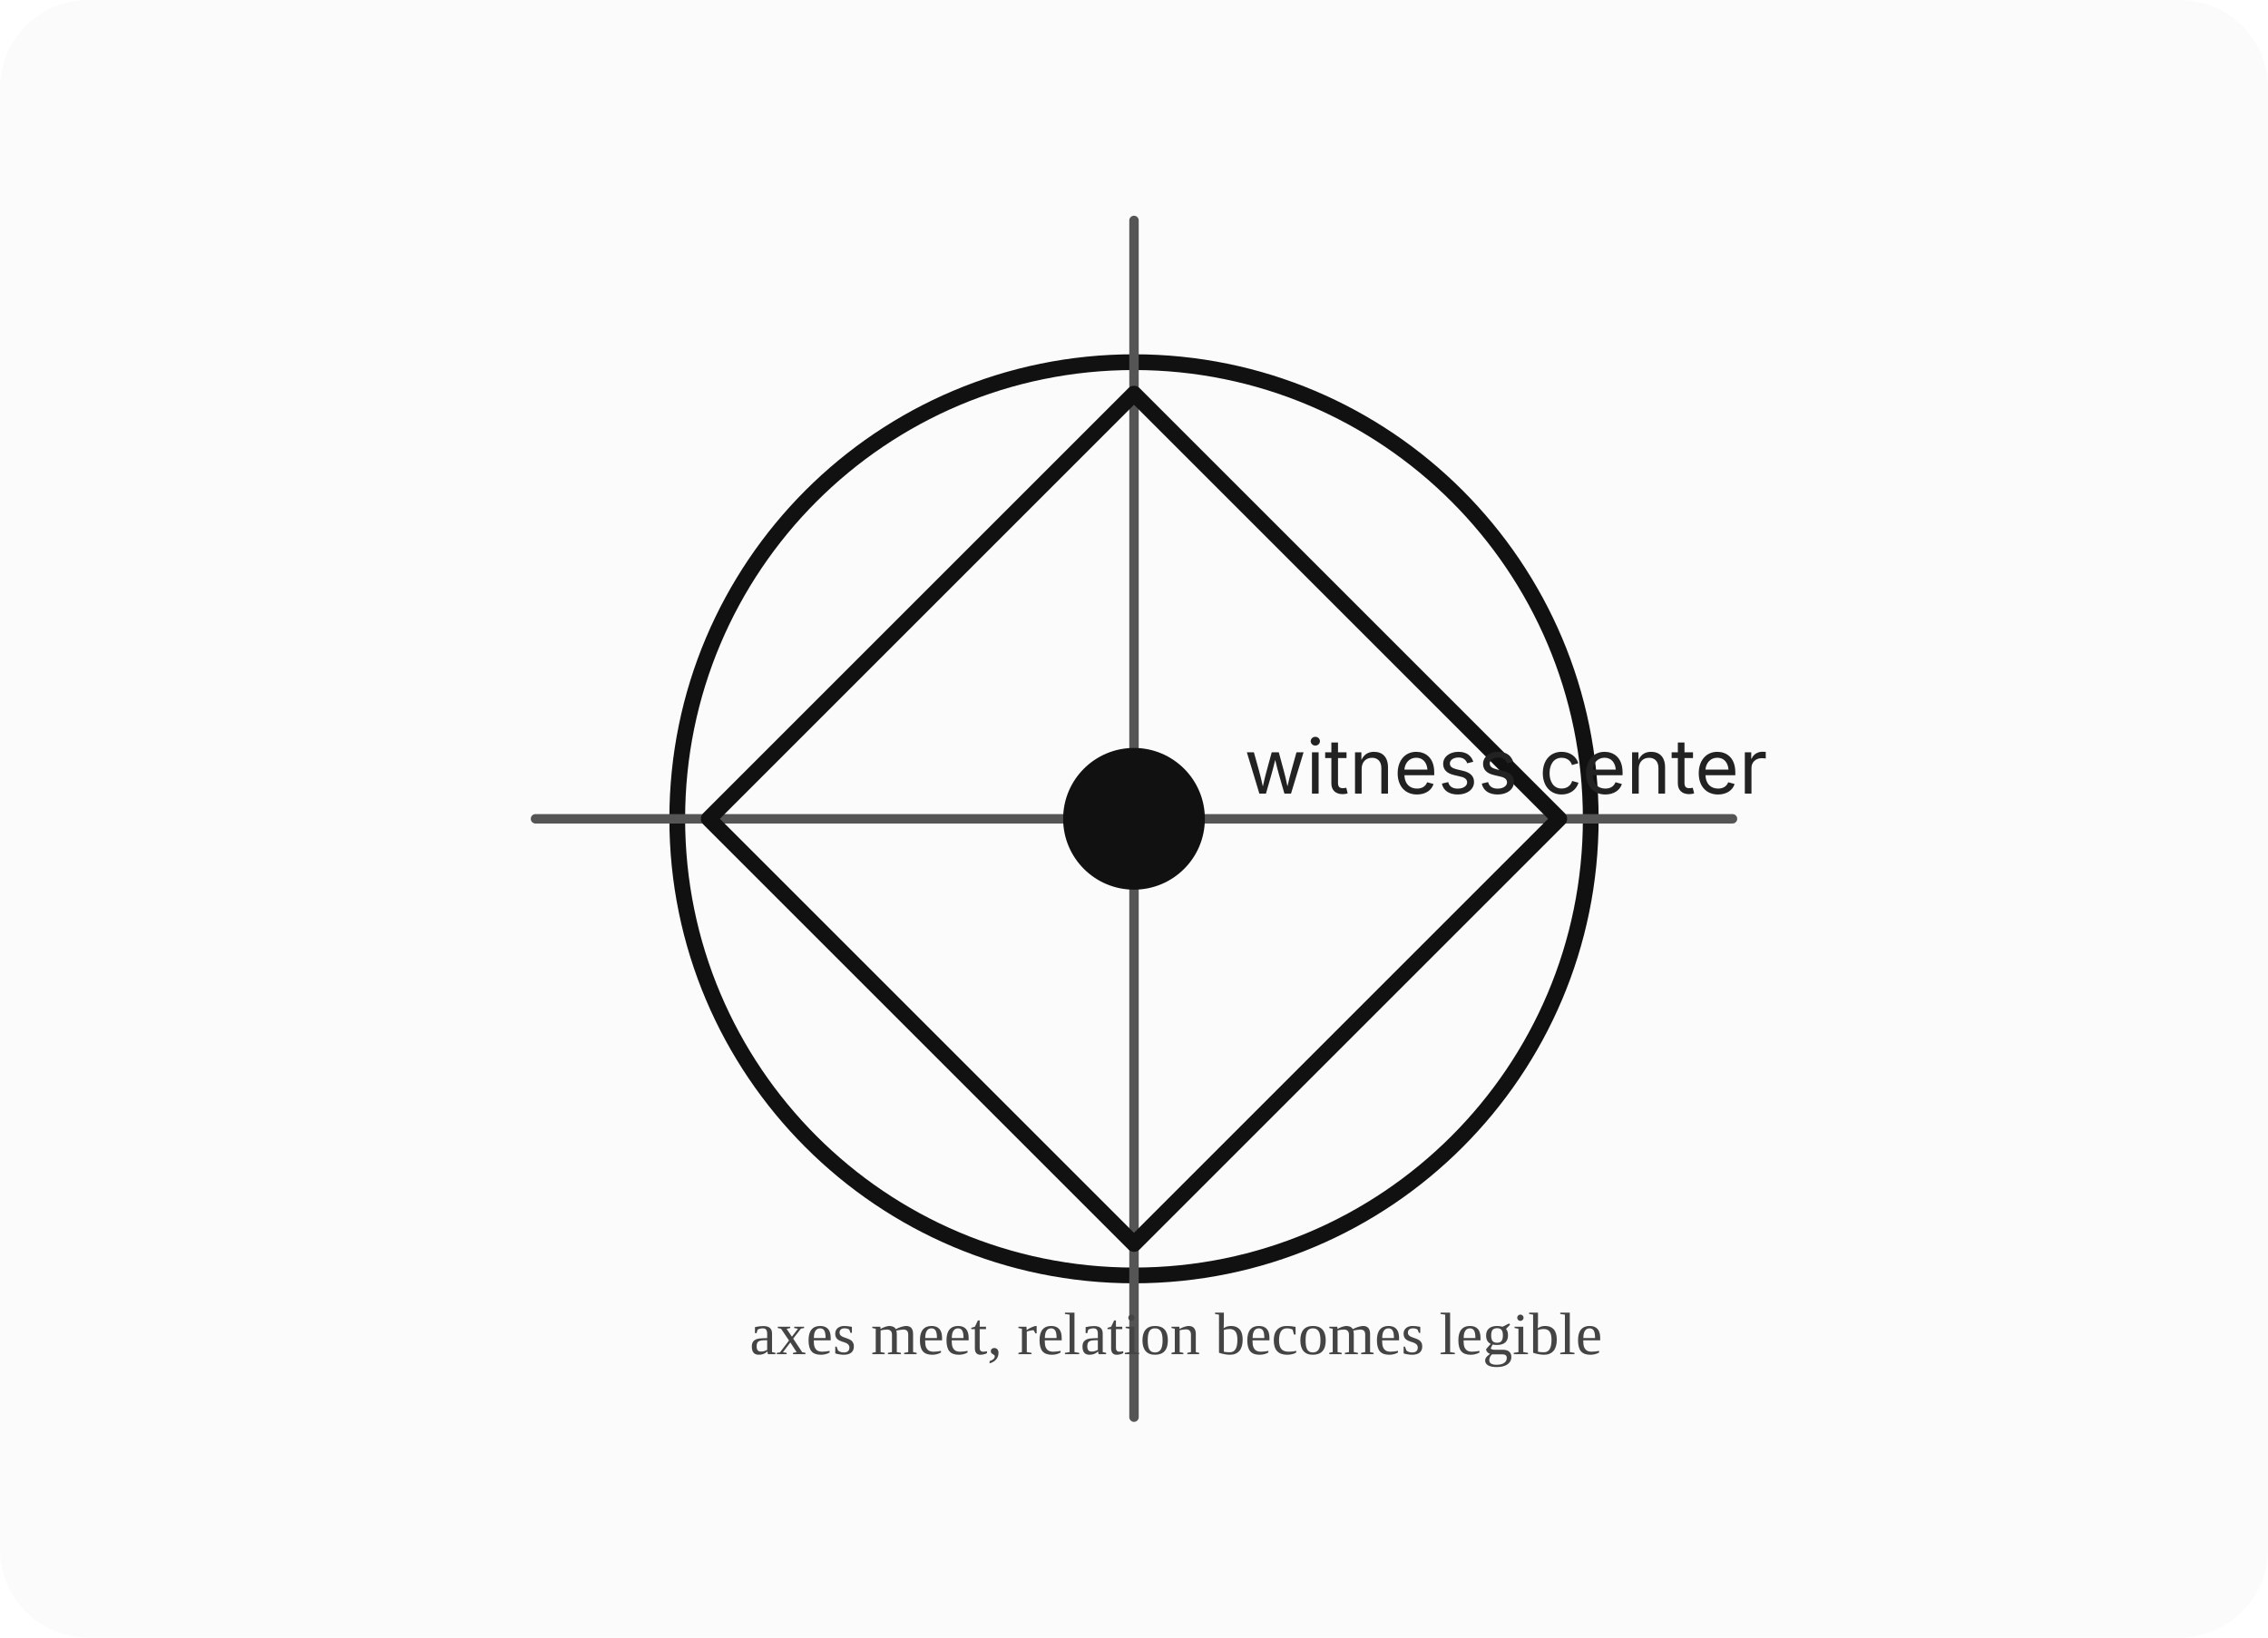
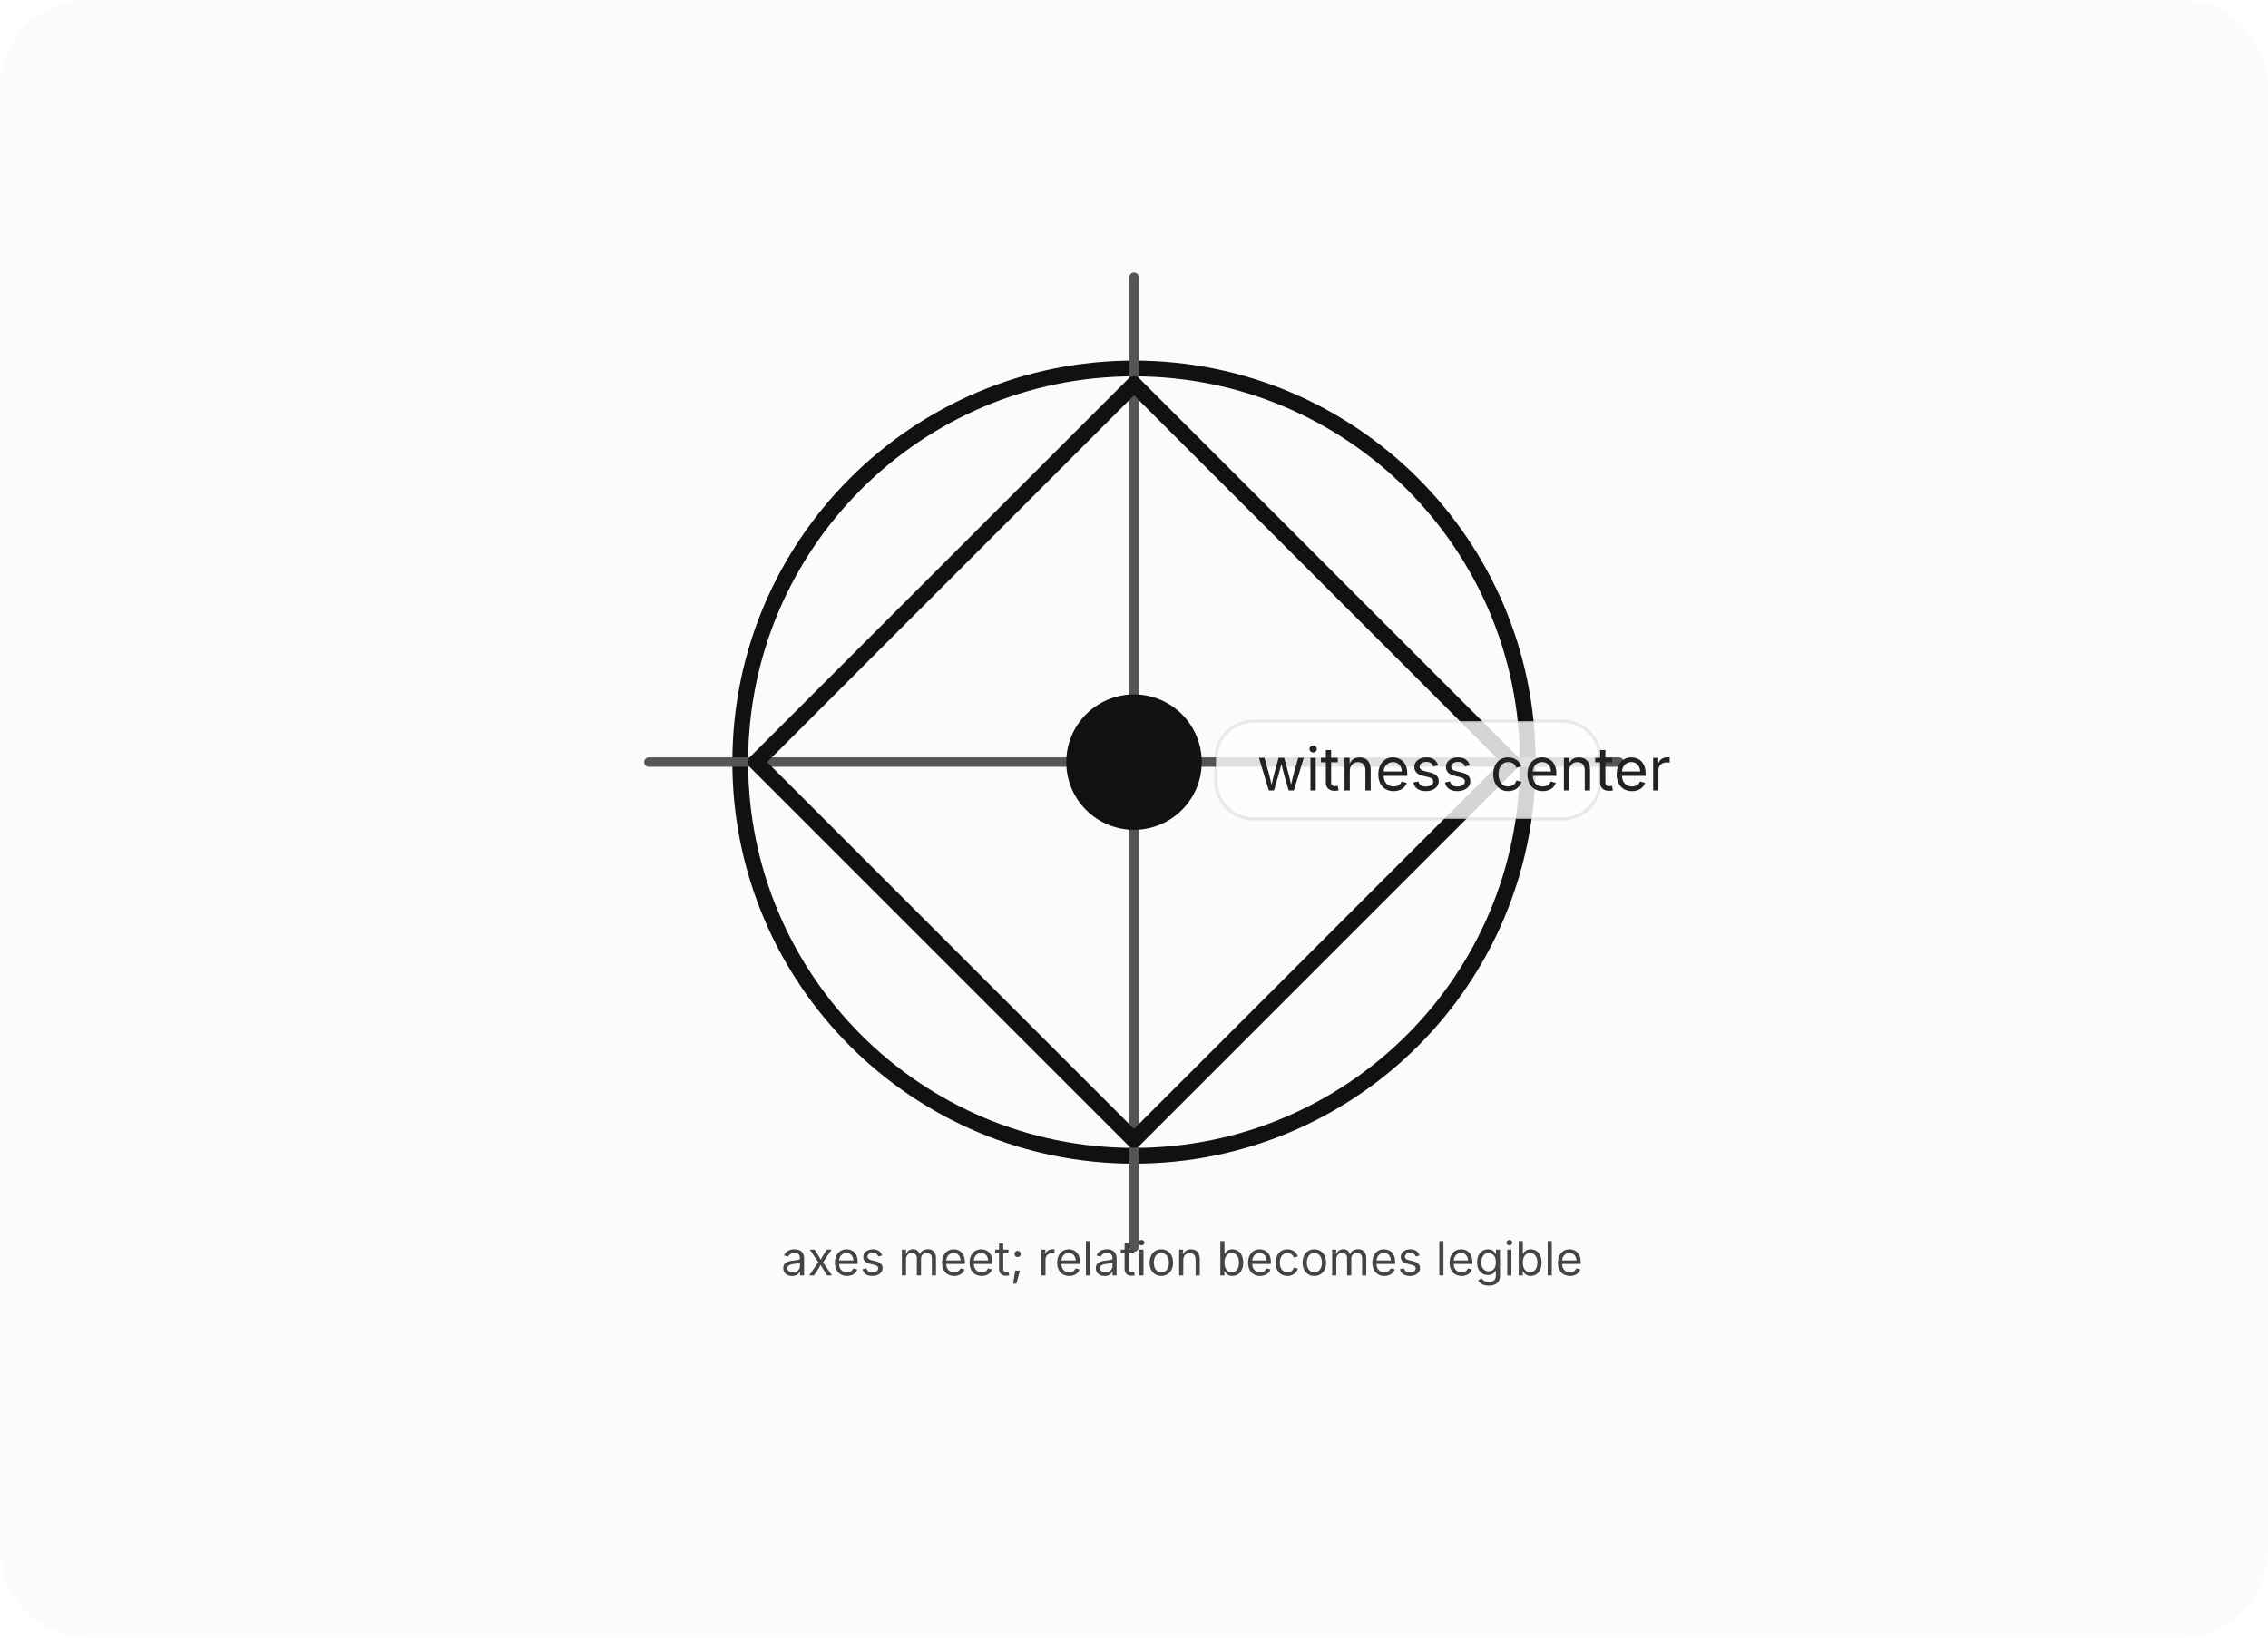
<svg xmlns="http://www.w3.org/2000/svg" viewBox="0 0 720 520" role="img">
  <style>
    .bg { fill: #fbfbfb; }
    .line { fill: none; stroke: #111; stroke-width: 5; stroke-linecap: round; stroke-linejoin: round; }
    .thin { fill: none; stroke: #555; stroke-width: 3; stroke-linecap: round; stroke-linejoin: round; }
    .dash { fill: none; stroke: #777; stroke-width: 3; stroke-dasharray: 9 8; stroke-linecap: round; stroke-linejoin: round; }
    .soft { fill: #f1f1f1; stroke: #555; stroke-width: 3; }
    .mem { fill: none; stroke: #777; stroke-width: 34; stroke-linecap: round; }
    .node { fill: #111; stroke: #111; stroke-width: 3; }
    .open { fill: #fbfbfb; stroke: #111; stroke-width: 5; }
-     .accent { fill: #dcdcdc; stroke: #111; stroke-width: 4; }
-     .label { font-family: system-ui, -apple-system, BlinkMacSystemFont, "Segoe UI", sans-serif; font-size: 24px; fill: #222; }
-     .small { font-size: 19px; fill: #444; }
-     .tiny { font-size: 16px; fill: #444; }
+     .accent { fill: #e7e7e7; stroke: #111; stroke-width: 4; opacity: 0.85; }
+     .label { font-family: system-ui, -apple-system, BlinkMacSystemFont, "Segoe UI", sans-serif; font-size: 19px; fill: #222; }
+     .small { font-family: system-ui, -apple-system, BlinkMacSystemFont, "Segoe UI", sans-serif; font-size: 15px; fill: #444; }
+     .tag { fill: rgba(255,255,255,0.82); stroke: rgba(0,0,0,0.08); stroke-width: 1; }
  </style>
  <rect class="bg" x="0" y="0" width="720" height="520" rx="28" />
-   <circle class="line" cx="360" cy="260" r="145" />
-   <path class="thin" d="M360 70 L360 450" />
-   <path class="thin" d="M170 260 L550 260" />
-   <path class="line" d="M360 125 L495 260 L360 395 L225 260 Z" />
-   <circle class="node" cx="360" cy="260" r="21" />
-   <text class="label" x="395" y="252">witness center</text>
-   <text class="small" x="238" y="430">axes meet, relation becomes legible</text>
+   <circle class="line" cx="360" cy="242" r="125" />
+   <path class="thin" d="M360 88 L360 396" />
+   <path class="thin" d="M206 242 L514 242" />
+   <path class="line" d="M360 122 L480 242 L360 362 L240 242 Z" />
+   <circle class="node" cx="360" cy="242" r="20" />
+   <rect class="tag" x="386" y="229" width="122" height="31" rx="12" />
+   <text class="label" x="399" y="251">witness center</text>
+   <text class="small" x="248" y="405">axes meet; relation becomes legible</text>
</svg>
